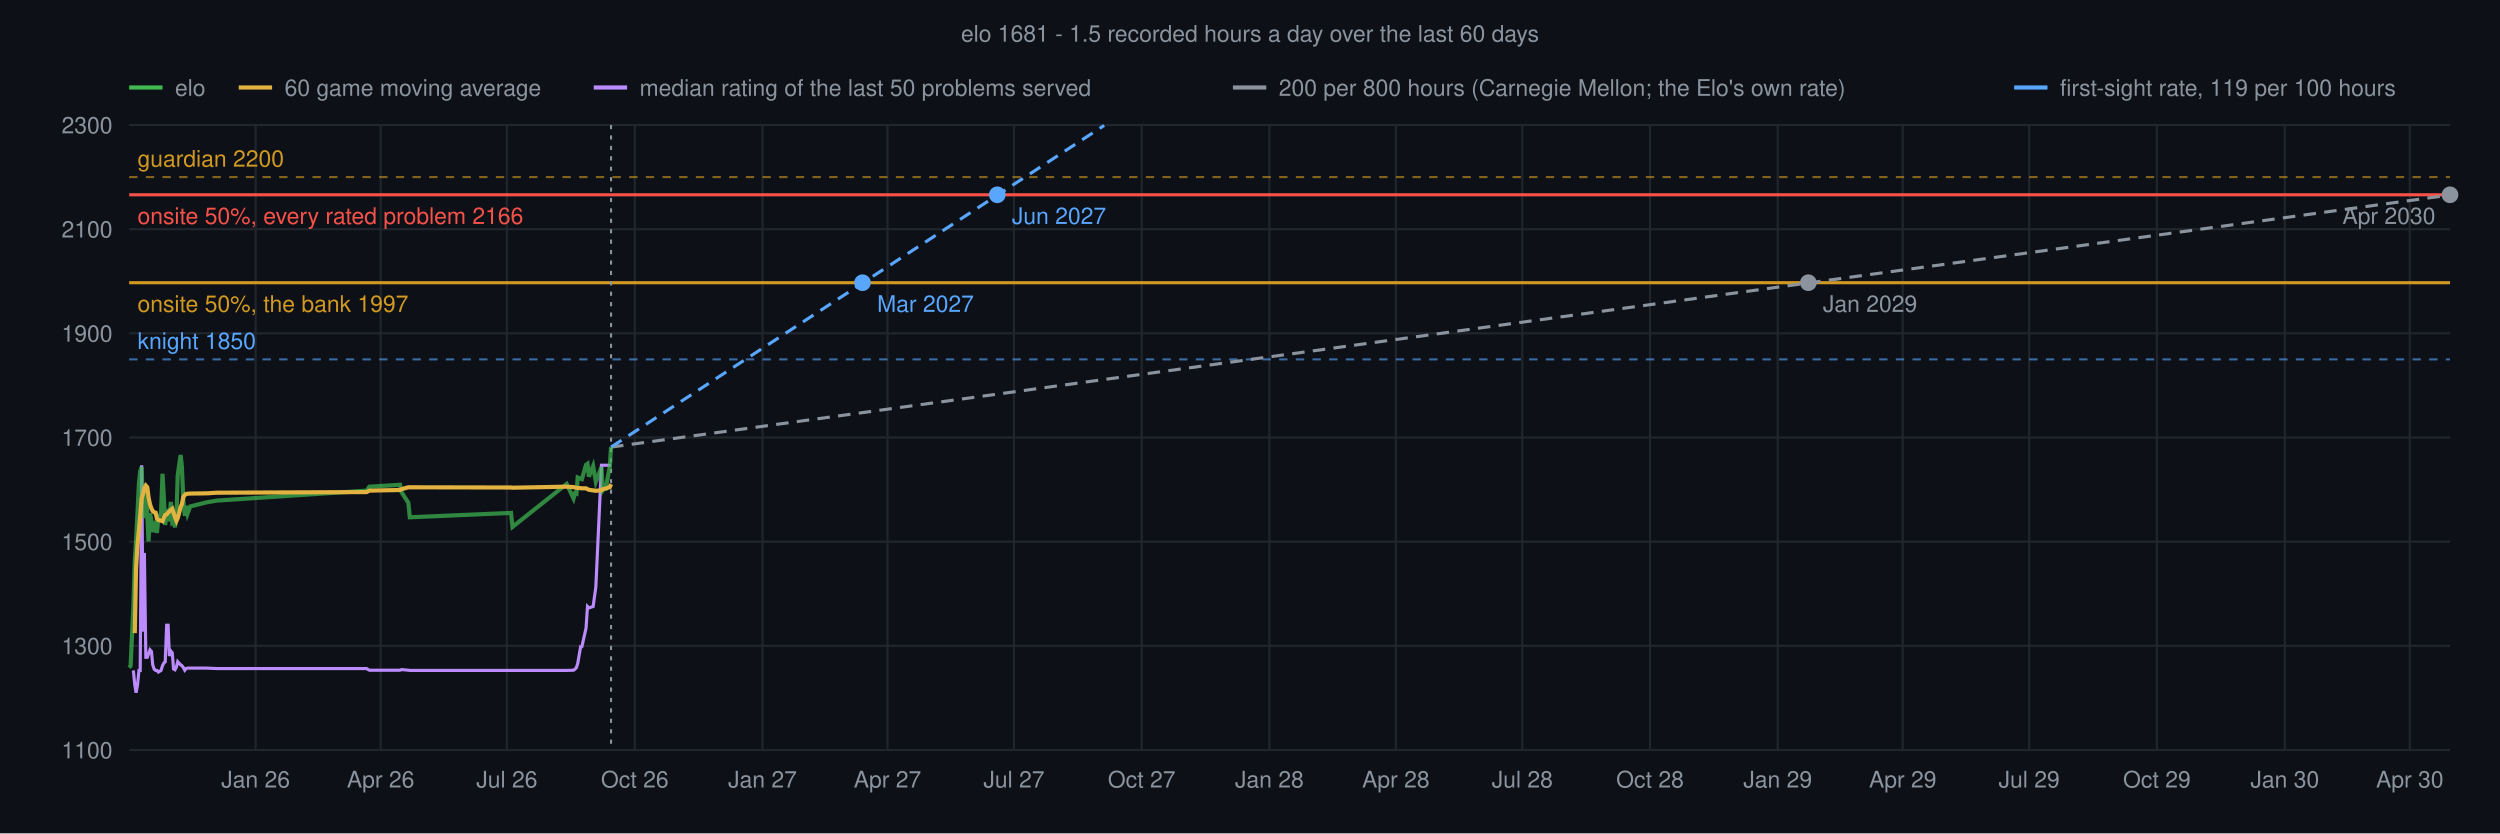
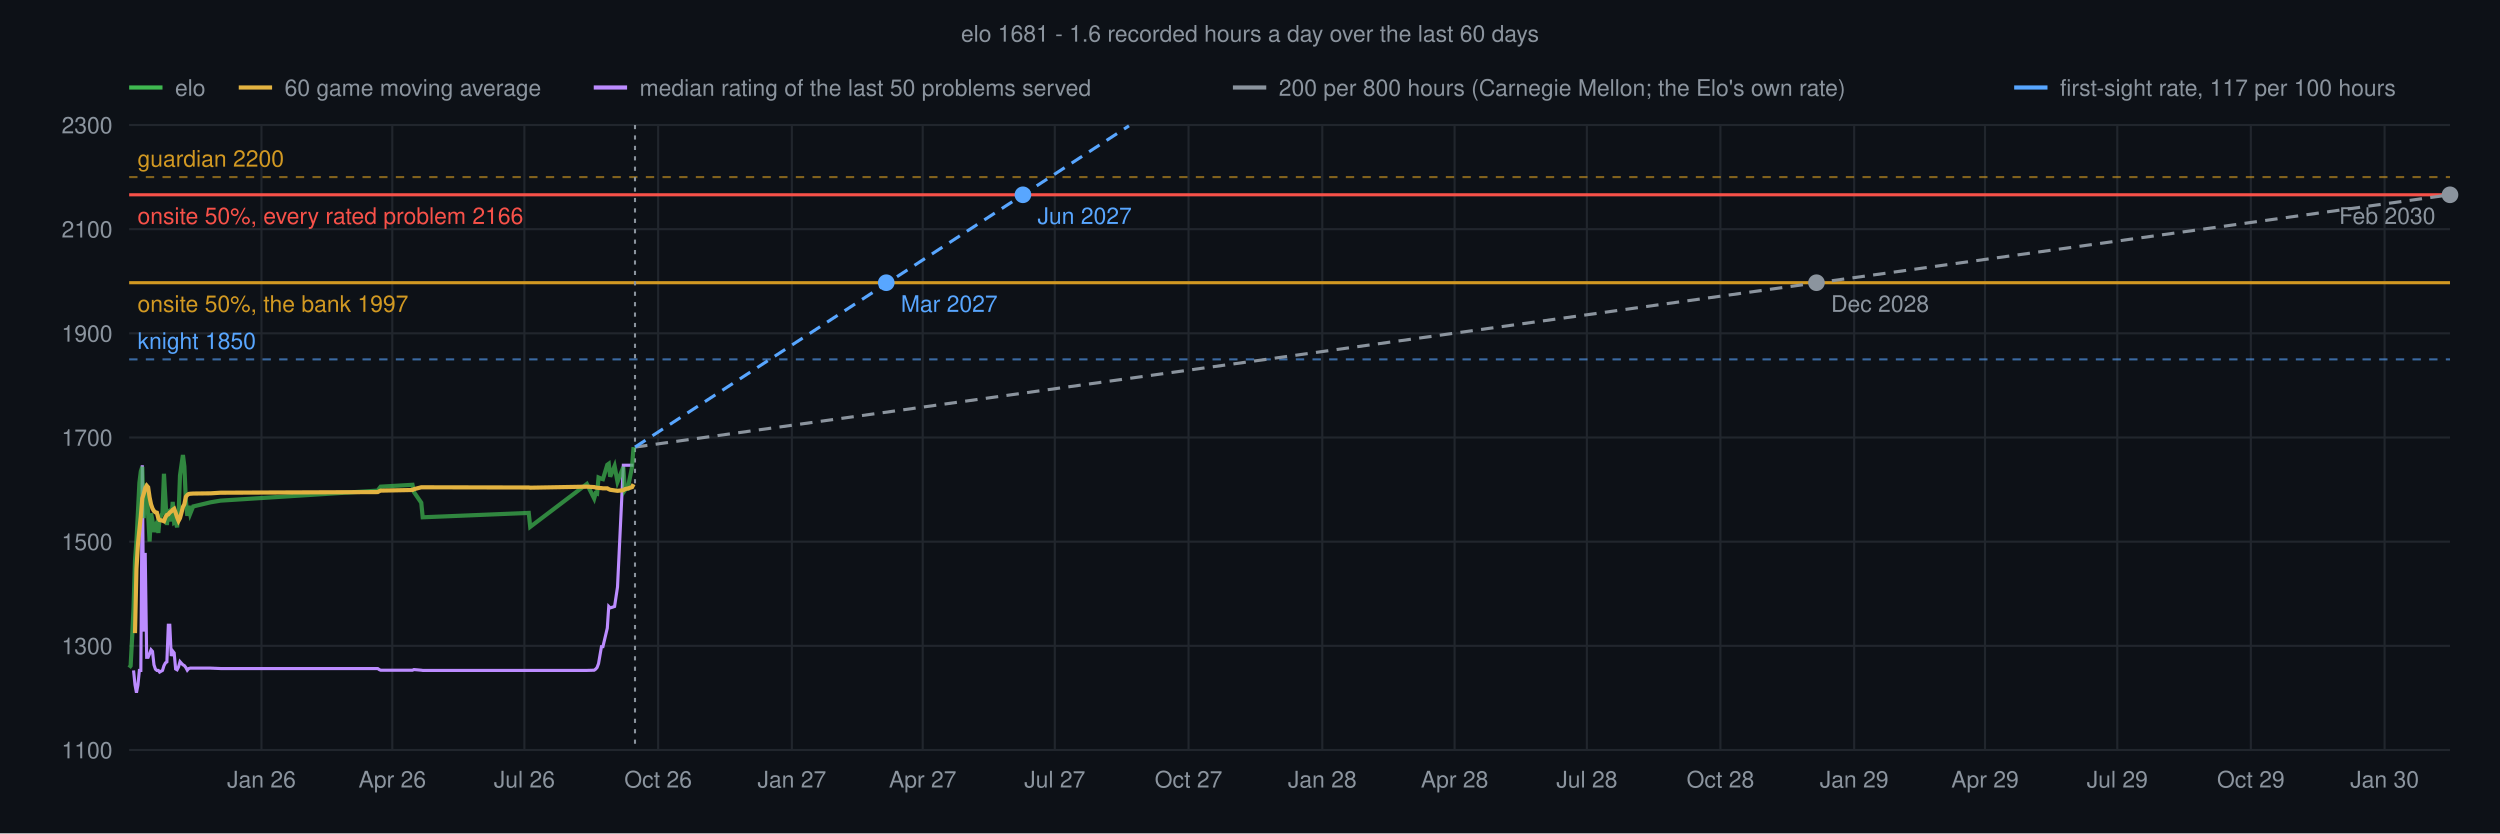
<svg xmlns="http://www.w3.org/2000/svg" viewBox="0 0 1200 400" font-family="Helvetica,sans-serif">
  <rect width="1200" height="400" fill="#0d1117" />
-   <text x="600" y="20" text-anchor="middle" font-size="11" fill="#8b949e">elo 1681 - 1.5 recorded hours a day over the last 60 days</text>
+   <text x="600" y="20" text-anchor="middle" font-size="11" fill="#8b949e">elo 1681 - 1.6 recorded hours a day over the last 60 days</text>
  <line x1="62" y1="360.0" x2="1176" y2="360.0" stroke="#21262d" stroke-width="1" />
  <text x="54" y="364.0" text-anchor="end" font-size="11" fill="#8b949e">1100</text>
  <line x1="62" y1="310.0" x2="1176" y2="310.0" stroke="#21262d" stroke-width="1" />
  <text x="54" y="314.0" text-anchor="end" font-size="11" fill="#8b949e">1300</text>
  <line x1="62" y1="260.0" x2="1176" y2="260.0" stroke="#21262d" stroke-width="1" />
  <text x="54" y="264.0" text-anchor="end" font-size="11" fill="#8b949e">1500</text>
  <line x1="62" y1="210.0" x2="1176" y2="210.0" stroke="#21262d" stroke-width="1" />
  <text x="54" y="214.0" text-anchor="end" font-size="11" fill="#8b949e">1700</text>
  <line x1="62" y1="160.0" x2="1176" y2="160.0" stroke="#21262d" stroke-width="1" />
  <text x="54" y="164.0" text-anchor="end" font-size="11" fill="#8b949e">1900</text>
  <line x1="62" y1="110.0" x2="1176" y2="110.0" stroke="#21262d" stroke-width="1" />
  <text x="54" y="114.0" text-anchor="end" font-size="11" fill="#8b949e">2100</text>
  <line x1="62" y1="60.0" x2="1176" y2="60.0" stroke="#21262d" stroke-width="1" />
  <text x="54" y="64.0" text-anchor="end" font-size="11" fill="#8b949e">2300</text>
-   <line x1="122.7" y1="60" x2="122.7" y2="360" stroke="#21262d" stroke-width="1" />
-   <text x="122.7" y="378" text-anchor="middle" font-size="11" fill="#8b949e">Jan 26</text>
-   <line x1="182.7" y1="60" x2="182.7" y2="360" stroke="#21262d" stroke-width="1" />
-   <text x="182.7" y="378" text-anchor="middle" font-size="11" fill="#8b949e">Apr 26</text>
-   <line x1="243.3" y1="60" x2="243.3" y2="360" stroke="#21262d" stroke-width="1" />
-   <text x="243.3" y="378" text-anchor="middle" font-size="11" fill="#8b949e">Jul 26</text>
-   <line x1="304.7" y1="60" x2="304.7" y2="360" stroke="#21262d" stroke-width="1" />
-   <text x="304.7" y="378" text-anchor="middle" font-size="11" fill="#8b949e">Oct 26</text>
-   <line x1="366.0" y1="60" x2="366.0" y2="360" stroke="#21262d" stroke-width="1" />
-   <text x="366.0" y="378" text-anchor="middle" font-size="11" fill="#8b949e">Jan 27</text>
-   <line x1="426.0" y1="60" x2="426.0" y2="360" stroke="#21262d" stroke-width="1" />
-   <text x="426.0" y="378" text-anchor="middle" font-size="11" fill="#8b949e">Apr 27</text>
-   <line x1="486.7" y1="60" x2="486.7" y2="360" stroke="#21262d" stroke-width="1" />
-   <text x="486.7" y="378" text-anchor="middle" font-size="11" fill="#8b949e">Jul 27</text>
-   <line x1="548.0" y1="60" x2="548.0" y2="360" stroke="#21262d" stroke-width="1" />
-   <text x="548.0" y="378" text-anchor="middle" font-size="11" fill="#8b949e">Oct 27</text>
-   <line x1="609.3" y1="60" x2="609.3" y2="360" stroke="#21262d" stroke-width="1" />
-   <text x="609.3" y="378" text-anchor="middle" font-size="11" fill="#8b949e">Jan 28</text>
-   <line x1="670.0" y1="60" x2="670.0" y2="360" stroke="#21262d" stroke-width="1" />
-   <text x="670.0" y="378" text-anchor="middle" font-size="11" fill="#8b949e">Apr 28</text>
-   <line x1="730.7" y1="60" x2="730.7" y2="360" stroke="#21262d" stroke-width="1" />
-   <text x="730.7" y="378" text-anchor="middle" font-size="11" fill="#8b949e">Jul 28</text>
-   <line x1="792.0" y1="60" x2="792.0" y2="360" stroke="#21262d" stroke-width="1" />
-   <text x="792.0" y="378" text-anchor="middle" font-size="11" fill="#8b949e">Oct 28</text>
-   <line x1="853.3" y1="60" x2="853.3" y2="360" stroke="#21262d" stroke-width="1" />
-   <text x="853.3" y="378" text-anchor="middle" font-size="11" fill="#8b949e">Jan 29</text>
-   <line x1="913.3" y1="60" x2="913.3" y2="360" stroke="#21262d" stroke-width="1" />
-   <text x="913.3" y="378" text-anchor="middle" font-size="11" fill="#8b949e">Apr 29</text>
-   <line x1="974.0" y1="60" x2="974.0" y2="360" stroke="#21262d" stroke-width="1" />
-   <text x="974.0" y="378" text-anchor="middle" font-size="11" fill="#8b949e">Jul 29</text>
-   <line x1="1035.3" y1="60" x2="1035.3" y2="360" stroke="#21262d" stroke-width="1" />
-   <text x="1035.3" y="378" text-anchor="middle" font-size="11" fill="#8b949e">Oct 29</text>
-   <line x1="1096.7" y1="60" x2="1096.7" y2="360" stroke="#21262d" stroke-width="1" />
-   <text x="1096.7" y="378" text-anchor="middle" font-size="11" fill="#8b949e">Jan 30</text>
-   <line x1="1156.7" y1="60" x2="1156.7" y2="360" stroke="#21262d" stroke-width="1" />
-   <text x="1156.7" y="378" text-anchor="middle" font-size="11" fill="#8b949e">Apr 30</text>
+   <line x1="125.5" y1="60" x2="125.5" y2="360" stroke="#21262d" stroke-width="1" />
+   <text x="125.5" y="378" text-anchor="middle" font-size="11" fill="#8b949e">Jan 26</text>
+   <line x1="188.3" y1="60" x2="188.3" y2="360" stroke="#21262d" stroke-width="1" />
+   <text x="188.3" y="378" text-anchor="middle" font-size="11" fill="#8b949e">Apr 26</text>
+   <line x1="251.7" y1="60" x2="251.7" y2="360" stroke="#21262d" stroke-width="1" />
+   <text x="251.7" y="378" text-anchor="middle" font-size="11" fill="#8b949e">Jul 26</text>
+   <line x1="315.9" y1="60" x2="315.9" y2="360" stroke="#21262d" stroke-width="1" />
+   <text x="315.9" y="378" text-anchor="middle" font-size="11" fill="#8b949e">Oct 26</text>
+   <line x1="380.1" y1="60" x2="380.1" y2="360" stroke="#21262d" stroke-width="1" />
+   <text x="380.1" y="378" text-anchor="middle" font-size="11" fill="#8b949e">Jan 27</text>
+   <line x1="442.9" y1="60" x2="442.9" y2="360" stroke="#21262d" stroke-width="1" />
+   <text x="442.9" y="378" text-anchor="middle" font-size="11" fill="#8b949e">Apr 27</text>
+   <line x1="506.3" y1="60" x2="506.3" y2="360" stroke="#21262d" stroke-width="1" />
+   <text x="506.3" y="378" text-anchor="middle" font-size="11" fill="#8b949e">Jul 27</text>
+   <line x1="570.5" y1="60" x2="570.5" y2="360" stroke="#21262d" stroke-width="1" />
+   <text x="570.5" y="378" text-anchor="middle" font-size="11" fill="#8b949e">Oct 27</text>
+   <line x1="634.7" y1="60" x2="634.7" y2="360" stroke="#21262d" stroke-width="1" />
+   <text x="634.7" y="378" text-anchor="middle" font-size="11" fill="#8b949e">Jan 28</text>
+   <line x1="698.2" y1="60" x2="698.2" y2="360" stroke="#21262d" stroke-width="1" />
+   <text x="698.2" y="378" text-anchor="middle" font-size="11" fill="#8b949e">Apr 28</text>
+   <line x1="761.7" y1="60" x2="761.7" y2="360" stroke="#21262d" stroke-width="1" />
+   <text x="761.7" y="378" text-anchor="middle" font-size="11" fill="#8b949e">Jul 28</text>
+   <line x1="825.8" y1="60" x2="825.8" y2="360" stroke="#21262d" stroke-width="1" />
+   <text x="825.8" y="378" text-anchor="middle" font-size="11" fill="#8b949e">Oct 28</text>
+   <line x1="890.0" y1="60" x2="890.0" y2="360" stroke="#21262d" stroke-width="1" />
+   <text x="890.0" y="378" text-anchor="middle" font-size="11" fill="#8b949e">Jan 29</text>
+   <line x1="952.8" y1="60" x2="952.8" y2="360" stroke="#21262d" stroke-width="1" />
+   <text x="952.8" y="378" text-anchor="middle" font-size="11" fill="#8b949e">Apr 29</text>
+   <line x1="1016.3" y1="60" x2="1016.3" y2="360" stroke="#21262d" stroke-width="1" />
+   <text x="1016.3" y="378" text-anchor="middle" font-size="11" fill="#8b949e">Jul 29</text>
+   <line x1="1080.4" y1="60" x2="1080.4" y2="360" stroke="#21262d" stroke-width="1" />
+   <text x="1080.4" y="378" text-anchor="middle" font-size="11" fill="#8b949e">Oct 29</text>
+   <line x1="1144.6" y1="60" x2="1144.6" y2="360" stroke="#21262d" stroke-width="1" />
+   <text x="1144.6" y="378" text-anchor="middle" font-size="11" fill="#8b949e">Jan 30</text>
  <line x1="62" y1="85.0" x2="1176" y2="85.0" stroke="#d29922" stroke-width="1" stroke-dasharray="4 4" stroke-opacity="0.6" />
  <text x="66" y="80.0" font-size="11" fill="#d29922">guardian 2200</text>
  <line x1="62" y1="172.5" x2="1176" y2="172.5" stroke="#58a6ff" stroke-width="1" stroke-dasharray="4 4" stroke-opacity="0.6" />
  <text x="66" y="167.5" font-size="11" fill="#58a6ff">knight 1850</text>
  <line x1="62" y1="135.7" x2="1176" y2="135.7" stroke="#d29922" stroke-width="1.5" />
  <text x="66" y="149.7" font-size="11" fill="#d29922">onsite 50%, the bank 1997</text>
  <line x1="62" y1="93.5" x2="1176" y2="93.5" stroke="#f85149" stroke-width="1.5" />
  <text x="66" y="107.5" font-size="11" fill="#f85149">onsite 50%, every rated problem 2166</text>
-   <line x1="293.3" y1="60" x2="293.3" y2="360" stroke="#8b949e" stroke-width="1" stroke-dasharray="2 3" />
-   <line x1="293.3" y1="214.6" x2="1176.0" y2="93.6" stroke="#8b949e" stroke-width="1.5" stroke-dasharray="6 4" />
-   <circle cx="868.0" cy="135.7" r="4" fill="#8b949e" />
-   <text x="875.0" y="149.7" text-anchor="start" font-size="11" fill="#8b949e">Jan 2029</text>
+   <line x1="304.8" y1="60" x2="304.8" y2="360" stroke="#8b949e" stroke-width="1" stroke-dasharray="2 3" />
+   <line x1="304.8" y1="214.6" x2="1176.0" y2="93.5" stroke="#8b949e" stroke-width="1.5" stroke-dasharray="6 4" />
+   <circle cx="871.9" cy="135.7" r="4" fill="#8b949e" />
+   <text x="878.9" y="149.7" text-anchor="start" font-size="11" fill="#8b949e">Dec 2028</text>
  <circle cx="1176.0" cy="93.5" r="4" fill="#8b949e" />
-   <text x="1169.0" y="107.5" text-anchor="end" font-size="11" fill="#8b949e">Apr 2030</text>
-   <line x1="293.3" y1="214.6" x2="530.0" y2="60.2" stroke="#58a6ff" stroke-width="1.5" stroke-dasharray="6 4" />
-   <circle cx="414.0" cy="135.7" r="4" fill="#58a6ff" />
-   <text x="421.0" y="149.7" text-anchor="start" font-size="11" fill="#58a6ff">Mar 2027</text>
-   <circle cx="478.7" cy="93.5" r="4" fill="#58a6ff" />
-   <text x="485.7" y="107.5" text-anchor="start" font-size="11" fill="#58a6ff">Jun 2027</text>
-   <polyline points="64.0,321.8 64.7,328.7 65.3,332.5 66.0,328.9 66.7,321.8 67.3,321.8 68.0,223.3 68.7,303.2 69.3,265.4 70.0,315.5 70.7,315.5 71.3,313.8 72.0,311.9 72.7,312.7 73.3,319.1 74.0,321.2 74.7,321.8 75.3,321.8 76.0,322.6 77.3,321.8 78.0,319.5 78.7,318.2 79.3,317.7 80.0,300.1 80.7,300.1 81.3,314.9 82.0,312.5 82.7,313.4 83.3,321.1 84.0,321.5 84.7,320.1 85.3,317.6 86.0,318.4 86.7,319.1 87.3,319.5 88.0,320.4 88.7,321.7 89.3,320.9 90.0,320.7 91.3,320.7 99.3,320.7 104.0,320.9 176.0,320.9 176.7,321.4 177.3,321.7 192.0,321.7 192.7,321.4 196.0,321.7 196.7,321.8 245.3,321.8 246.0,321.8 272.0,321.8 275.3,321.7 276.0,321.2 276.7,320.4 277.3,318.5 278.7,310.4 279.3,310.4 281.3,301.5 282.0,291.1 282.7,291.8 284.7,291.1 286.0,281.8 288.7,223.3 289.3,223.3 290.0,223.3 290.7,223.3 292.7,223.3 293.3,223.3" fill="none" stroke="#bc8cff" stroke-width="1.5" />
-   <polyline points="62.0,320.5 62.7,319.6 63.3,306.5 64.0,291.7 64.7,269.0 65.3,259.6 66.0,246.0 66.7,231.8 67.3,226.2 68.0,224.1 68.7,248.7 69.3,232.2 70.0,234.8 70.7,246.9 71.3,259.9 72.0,246.4 72.7,250.0 73.3,255.4 74.0,252.1 74.7,250.9 75.3,255.8 76.0,249.0 77.3,246.3 78.0,227.4 78.7,239.6 79.3,252.0 80.0,245.5 80.7,245.1 81.3,250.3 82.0,240.9 82.7,250.8 83.3,250.3 84.0,253.1 84.7,247.4 85.3,228.2 86.0,223.2 86.7,218.4 87.3,223.9 88.0,240.0 88.7,247.6 89.3,242.8 90.0,246.6 91.3,243.1 99.3,241.1 104.0,240.3 176.0,235.5 176.7,234.5 177.3,233.6 192.0,232.7 192.7,236.2 196.0,241.3 196.7,248.3 245.3,246.2 246.0,252.9 272.0,232.3 275.3,239.3 276.0,236.8 276.7,237.0 277.3,229.2 278.7,229.8 279.3,230.0 281.3,223.1 282.0,222.6 282.7,228.8 284.7,223.7 286.0,231.3 288.7,224.2 289.3,235.4 290.0,234.4 290.7,234.5 292.7,224.1 293.3,214.6" fill="none" stroke="#3fb950" stroke-width="2" stroke-opacity="0.7" />
-   <polyline points="64.7,303.9 65.3,273.1 66.0,261.4 66.7,254.4 67.3,247.7 68.0,239.2 68.7,237.0 69.3,234.3 70.0,233.1 70.7,233.9 71.3,238.7 72.0,242.1 72.7,244.1 73.3,245.3 74.0,245.9 74.7,246.1 75.3,248.8 76.0,249.6 77.3,249.9 78.0,250.2 78.7,248.3 79.3,247.2 80.0,246.9 80.7,246.0 81.3,245.5 82.0,244.7 82.7,244.2 83.3,246.1 84.0,248.3 84.7,250.0 85.3,248.7 86.0,246.1 86.7,243.3 87.3,242.0 88.0,238.5 88.7,237.6 89.3,237.1 90.0,237.0 91.3,236.9 99.3,236.8 104.0,236.5 176.0,236.2 176.7,235.8 177.3,235.5 192.0,235.2 192.7,234.8 196.0,233.9 196.7,233.9 245.3,234.0 246.0,234.1 272.0,233.6 275.3,233.8 276.0,234.0 276.7,234.1 277.3,234.2 278.7,234.3 279.3,234.4 281.3,234.4 282.0,234.8 282.7,235.1 284.7,235.4 286.0,235.6 288.7,235.3 289.3,234.8 290.0,234.6 290.7,234.5 292.7,233.8 293.3,232.4" fill="none" stroke="#e3b341" stroke-width="2" />
+   <text x="1169.0" y="107.5" text-anchor="end" font-size="11" fill="#8b949e">Feb 2030</text>
+   <line x1="304.8" y1="214.6" x2="541.9" y2="60.4" stroke="#58a6ff" stroke-width="1.5" stroke-dasharray="6 4" />
+   <circle cx="425.4" cy="135.7" r="4" fill="#58a6ff" />
+   <text x="432.4" y="149.7" text-anchor="start" font-size="11" fill="#58a6ff">Mar 2027</text>
+   <circle cx="491.0" cy="93.5" r="4" fill="#58a6ff" />
+   <text x="498.0" y="107.5" text-anchor="start" font-size="11" fill="#58a6ff">Jun 2027</text>
+   <polyline points="64.1,321.8 64.8,328.7 65.5,332.5 66.2,328.9 66.9,321.8 67.6,321.8 68.3,223.3 69.0,303.2 69.7,265.4 70.4,315.5 71.1,315.5 71.8,313.8 72.5,311.9 73.2,312.7 73.9,319.1 74.6,321.2 75.3,321.8 76.0,321.8 76.6,322.6 78.0,321.8 78.7,319.5 79.4,318.2 80.1,317.7 80.8,300.1 81.5,300.1 82.2,314.9 82.9,312.5 83.6,313.4 84.3,321.1 85.0,321.5 85.7,320.1 86.4,317.6 87.1,318.4 87.8,319.1 88.5,319.5 89.2,320.4 89.9,321.7 90.6,320.9 91.3,320.7 92.7,320.7 101.1,320.7 105.9,320.9 181.3,320.9 182.0,321.4 182.7,321.7 198.0,321.7 198.7,321.4 202.2,321.7 202.9,321.8 253.8,321.8 254.5,321.8 281.7,321.8 285.2,321.7 285.9,321.2 286.6,320.4 287.3,318.5 288.7,310.4 289.4,310.4 291.5,301.5 292.2,291.1 292.9,291.8 295.0,291.1 296.4,281.8 299.2,223.3 299.9,223.3 300.6,223.3 301.3,223.3 303.4,223.3 304.1,223.3" fill="none" stroke="#bc8cff" stroke-width="1.5" />
+   <polyline points="62.0,320.5 62.7,319.6 63.4,306.5 64.1,291.7 64.8,269.0 65.5,259.6 66.2,246.0 66.9,231.8 67.6,226.2 68.3,224.1 69.0,248.7 69.7,232.2 70.4,234.8 71.1,246.9 71.8,259.9 72.5,246.4 73.2,250.0 73.9,255.4 74.6,252.1 75.3,250.9 76.0,255.8 76.6,249.0 78.0,246.3 78.7,227.4 79.4,239.6 80.1,252.0 80.8,245.5 81.5,245.1 82.2,250.3 82.9,240.9 83.6,250.8 84.3,250.3 85.0,253.1 85.7,247.4 86.4,228.2 87.1,223.2 87.8,218.4 88.5,223.9 89.2,240.0 89.9,247.6 90.6,242.8 91.3,246.6 92.7,243.1 101.1,241.1 105.9,240.3 181.3,235.5 182.0,234.5 182.7,233.6 198.0,232.7 198.7,236.2 202.2,241.3 202.9,248.3 253.8,246.2 254.5,252.9 281.7,232.3 285.2,239.3 285.9,236.8 286.6,237.0 287.3,229.2 288.7,229.8 289.4,230.0 291.5,223.1 292.2,222.6 292.9,228.8 295.0,223.7 296.4,231.3 299.2,224.2 299.9,235.4 300.6,234.4 301.3,234.5 303.4,224.1 304.1,214.6" fill="none" stroke="#3fb950" stroke-width="2" stroke-opacity="0.7" />
+   <polyline points="64.8,303.9 65.5,273.1 66.2,261.4 66.9,254.4 67.6,247.7 68.3,239.2 69.0,237.0 69.7,234.3 70.4,233.1 71.1,233.9 71.8,238.7 72.5,242.1 73.2,244.1 73.9,245.3 74.6,245.9 75.3,246.1 76.0,248.8 76.6,249.6 78.0,249.9 78.7,250.2 79.4,248.3 80.1,247.2 80.8,246.9 81.5,246.0 82.2,245.5 82.9,244.7 83.6,244.2 84.3,246.1 85.0,248.3 85.7,250.0 86.4,248.7 87.1,246.1 87.8,243.3 88.5,242.0 89.2,238.5 89.9,237.6 90.6,237.1 91.3,237.0 92.7,236.9 101.1,236.8 105.9,236.5 181.3,236.2 182.0,235.8 182.7,235.5 198.0,235.2 198.7,234.8 202.2,233.9 202.9,233.9 253.8,234.0 254.5,234.1 281.7,233.6 285.2,233.8 285.9,234.0 286.6,234.1 287.3,234.2 288.7,234.3 289.4,234.4 291.5,234.4 292.2,234.8 292.9,235.1 295.0,235.4 296.4,235.6 299.2,235.3 299.9,234.8 300.6,234.6 301.3,234.5 303.4,233.8 304.1,232.4" fill="none" stroke="#e3b341" stroke-width="2" />
  <line x1="62" y1="42" x2="78" y2="42" stroke="#3fb950" stroke-width="2" />
  <text x="84" y="46" font-size="11" fill="#8b949e">elo</text>
  <line x1="114.6" y1="42" x2="130.6" y2="42" stroke="#e3b341" stroke-width="2" />
  <text x="136.6" y="46" font-size="11" fill="#8b949e">60 game moving average</text>
  <line x1="285.0" y1="42" x2="301.0" y2="42" stroke="#bc8cff" stroke-width="2" />
  <text x="307.0" y="46" font-size="11" fill="#8b949e">median rating of the last 50 problems served</text>
  <line x1="591.8" y1="42" x2="607.8" y2="42" stroke="#8b949e" stroke-width="2" />
  <text x="613.8" y="46" font-size="11" fill="#8b949e">200 per 800 hours (Carnegie Mellon; the Elo's own rate)</text>
  <line x1="966.8" y1="42" x2="982.8" y2="42" stroke="#58a6ff" stroke-width="2" />
-   <text x="988.8" y="46" font-size="11" fill="#8b949e">first-sight rate, 119 per 100 hours</text>
+   <text x="988.8" y="46" font-size="11" fill="#8b949e">first-sight rate, 117 per 100 hours</text>
</svg>
